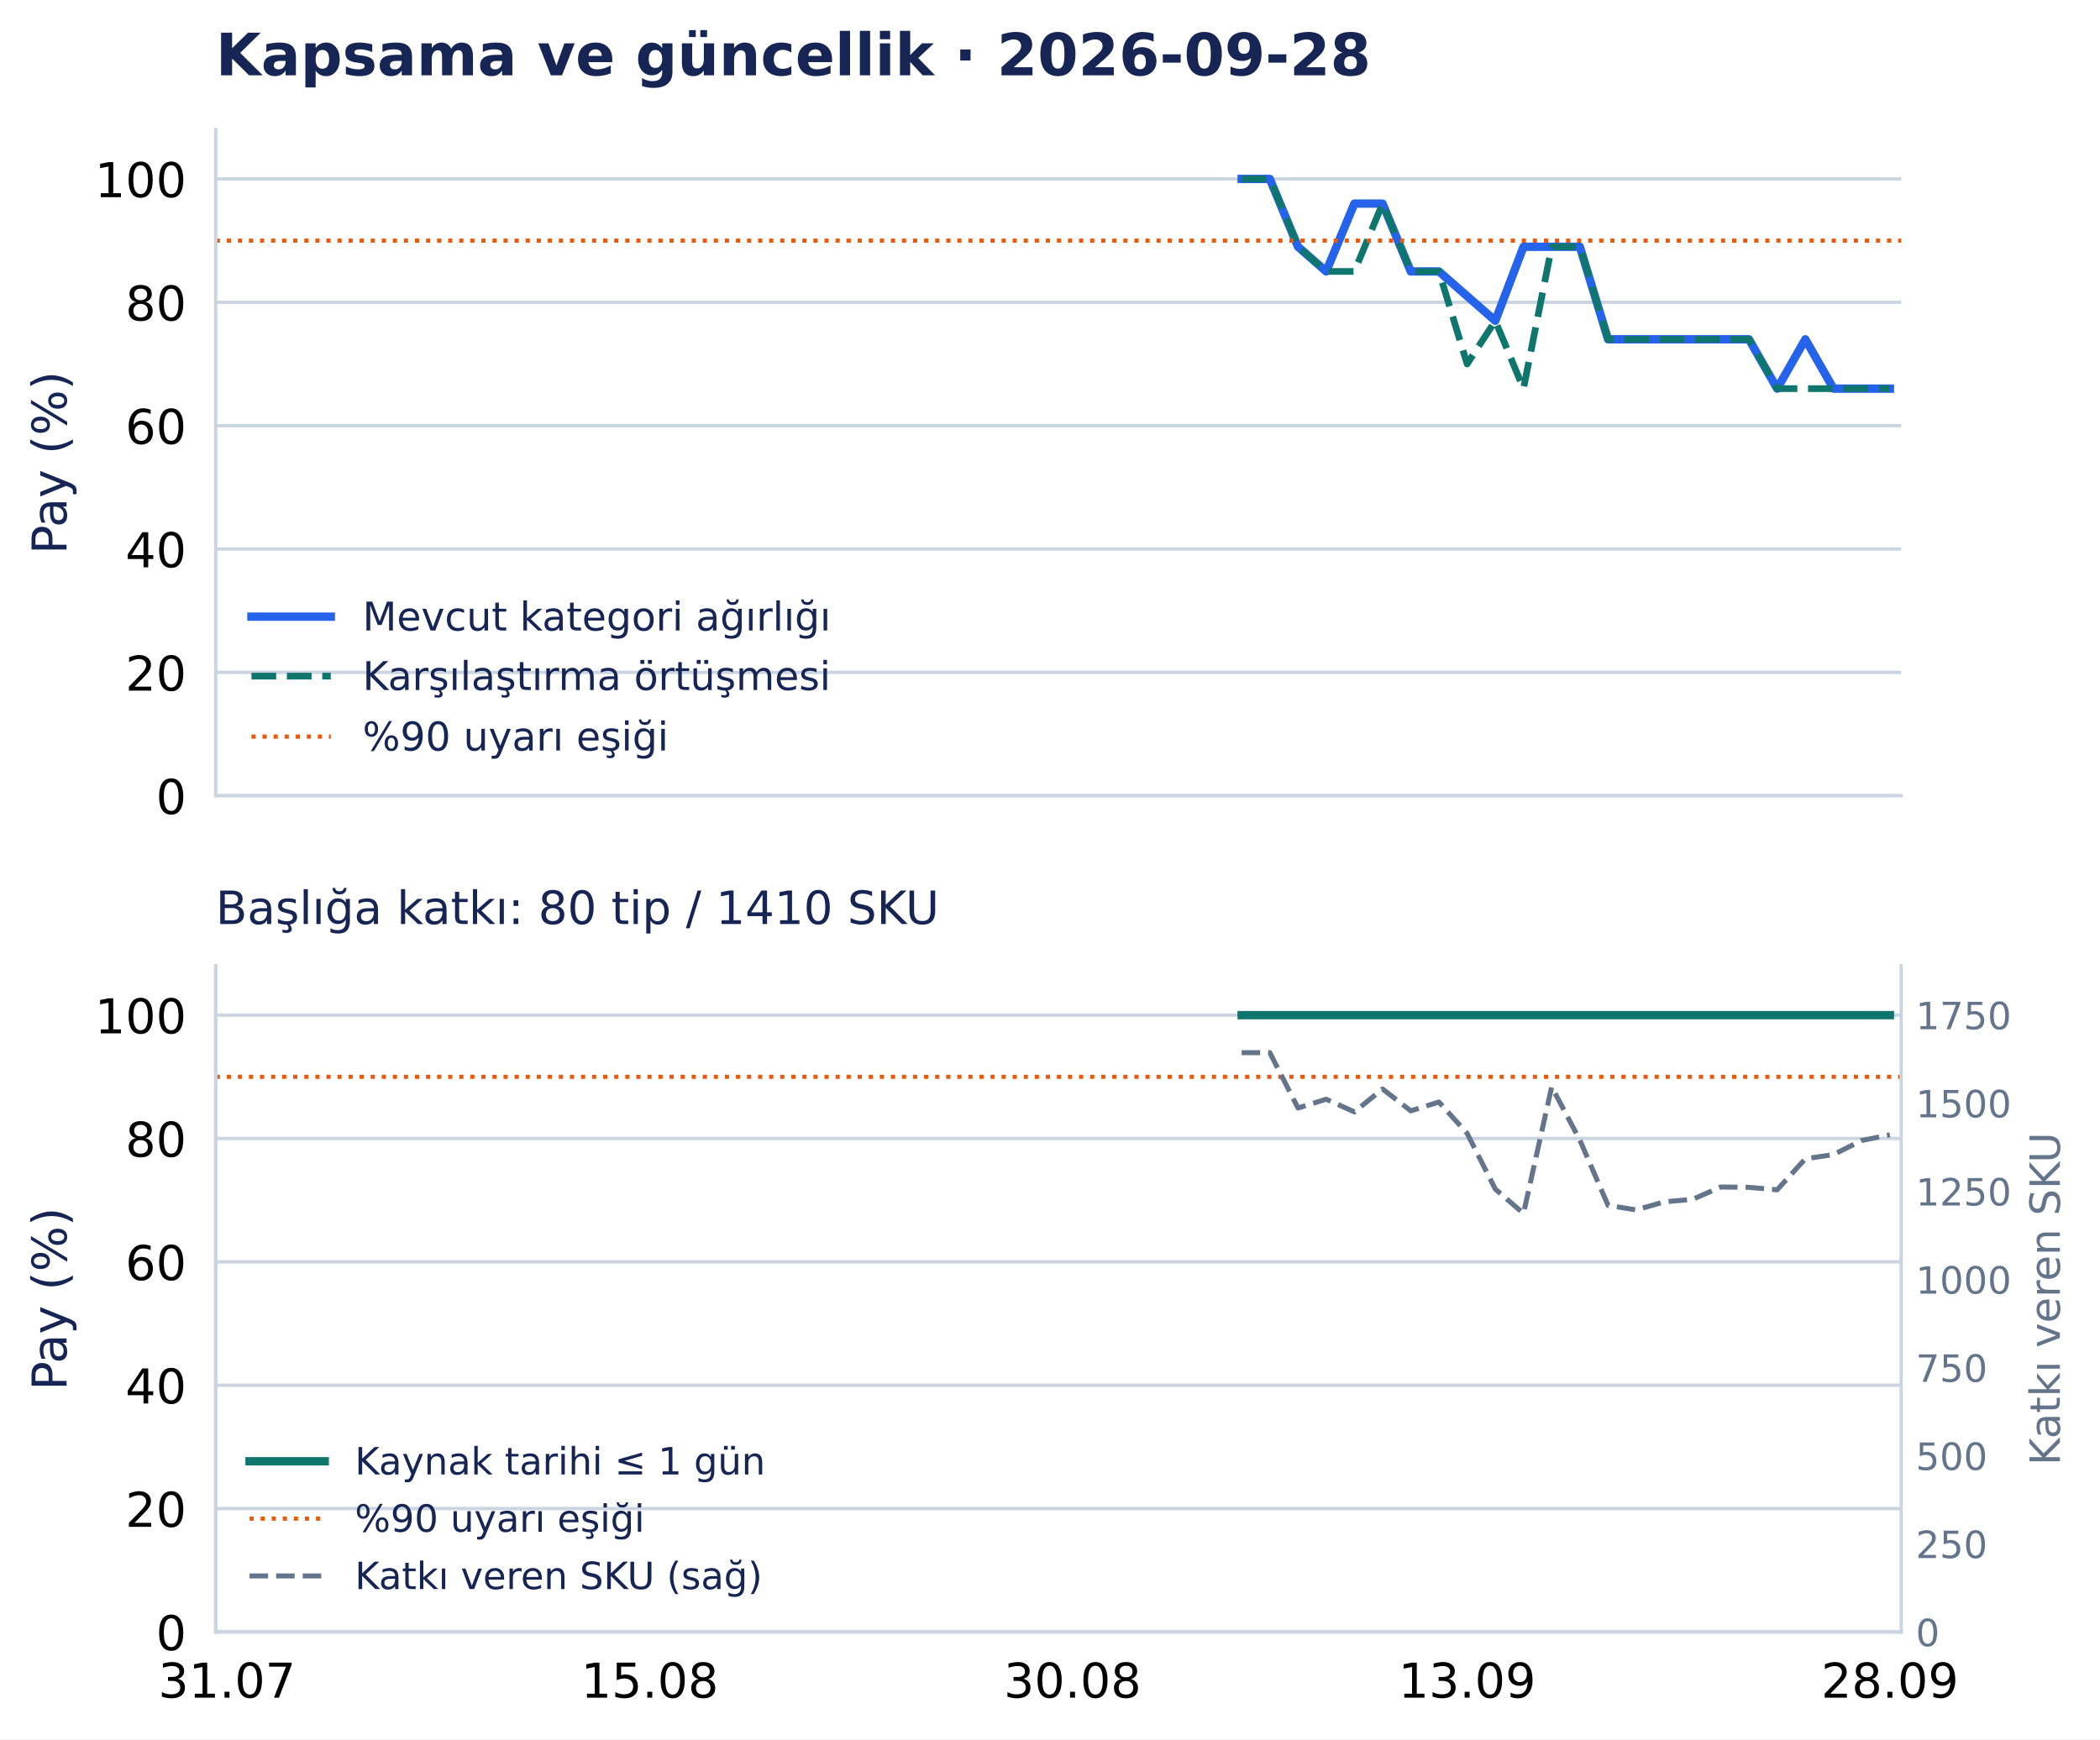
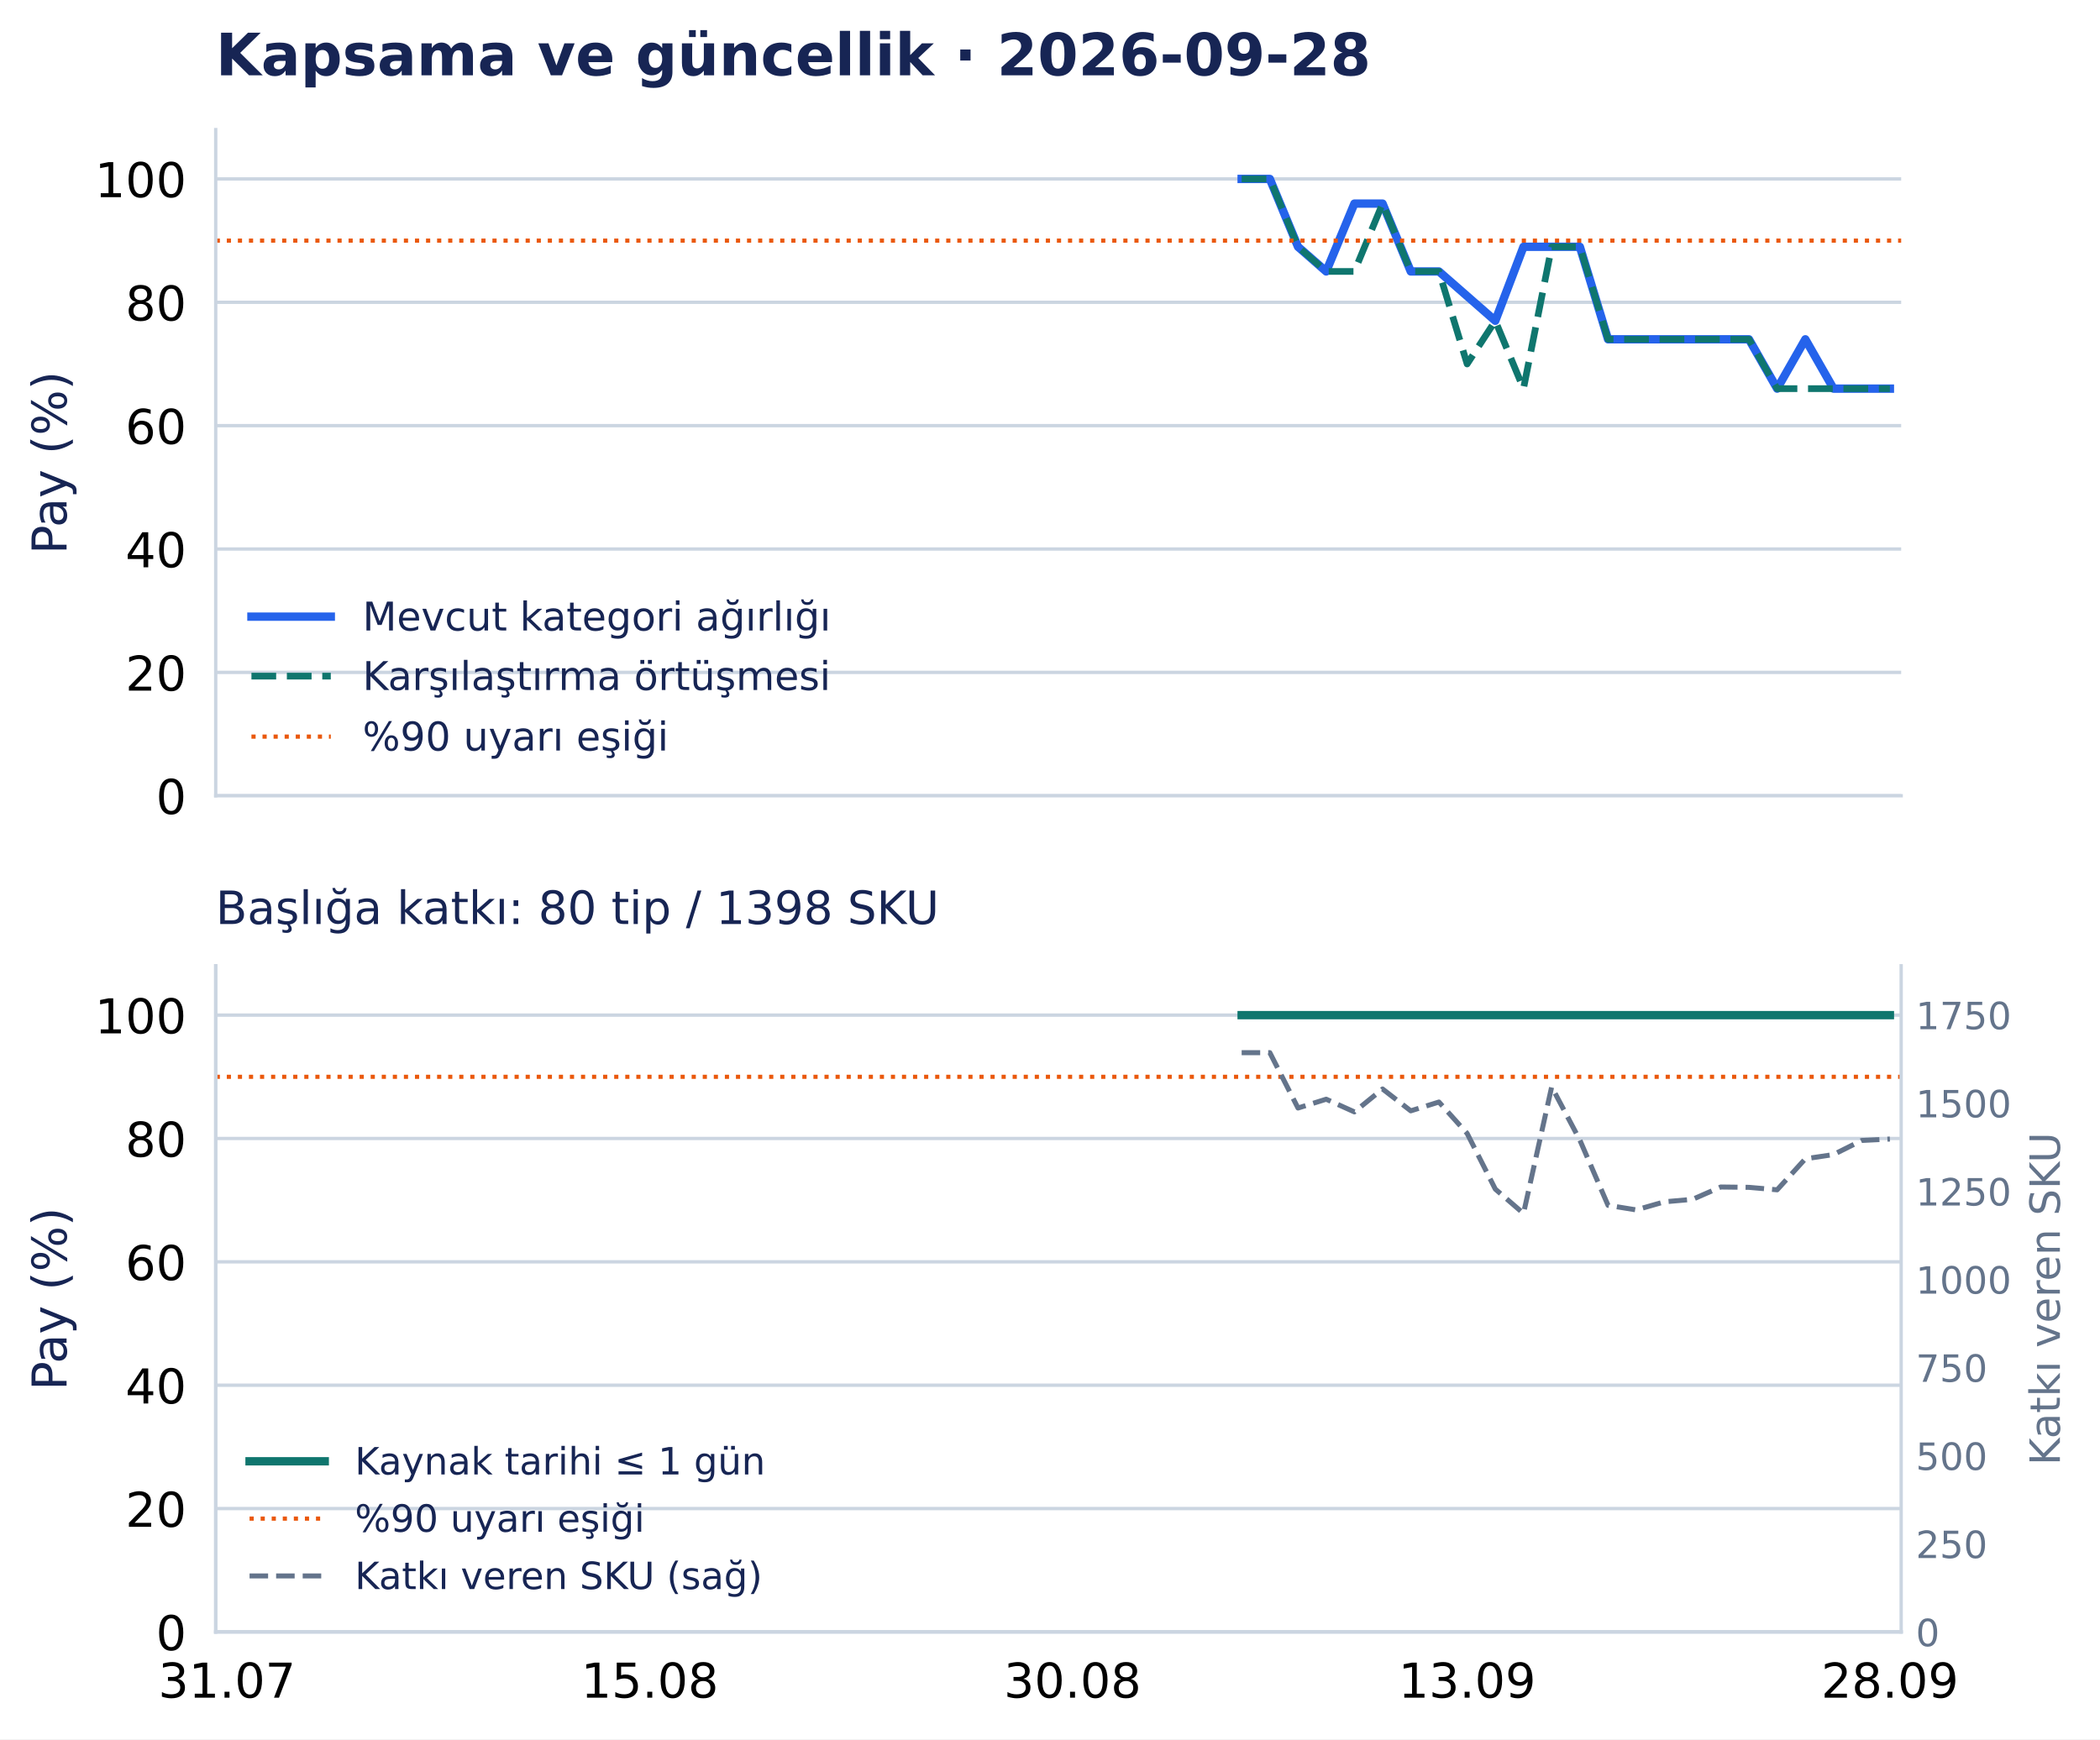
<svg xmlns="http://www.w3.org/2000/svg" width="502.794pt" height="416.535pt" viewBox="0 0 502.794 416.535" version="1.1">
  <defs>
    <style type="text/css">*{stroke-linejoin: round; stroke-linecap: butt}</style>
  </defs>
  <g id="figure_1">
    <g id="patch_1">
      <path d="M 0 416.535 L 502.794 416.535 L 502.794 0 L 0 0 z " style="fill: #ffffff" />
    </g>
    <g id="axes_1">
      <g id="patch_2">
        <path d="M 51.651 190.574 L 455.188 190.574 L 455.188 31.035 L 51.651 31.035 z " style="fill: #ffffff" />
      </g>
      <g id="matplotlib.axis_1">
        <g id="xtick_1">
          <g id="line2d_1" />
        </g>
        <g id="xtick_2">
          <g id="line2d_2" />
        </g>
        <g id="xtick_3">
          <g id="line2d_3" />
        </g>
        <g id="xtick_4">
          <g id="line2d_4" />
        </g>
        <g id="xtick_5">
          <g id="line2d_5" />
        </g>
      </g>
      <g id="matplotlib.axis_2">
        <g id="ytick_1">
          <g id="line2d_6">
            <path d="M 51.651 190.574 L 455.188 190.574 " clip-path="url(#p0e1365a26f)" style="fill: none; stroke: #cbd5e1; stroke-width: 0.8; stroke-linecap: square" />
          </g>
          <g id="line2d_7" />
          <g id="text_1">
            <text style="font-size: 11.5px; font-family: 'DejaVu Sans', 'Bitstream Vera Sans', 'Computer Modern Sans Serif', 'Lucida Grande', 'Verdana', 'Geneva', 'Lucid', 'Arial', 'Helvetica', 'Avant Garde', sans-serif; text-anchor: end" x="44.651" y="194.943" transform="rotate(-0 44.65062 194.9427)">0</text>
          </g>
        </g>
        <g id="ytick_2">
          <g id="line2d_8">
            <path d="M 51.651 161.03 L 455.188 161.03 " clip-path="url(#p0e1365a26f)" style="fill: none; stroke: #cbd5e1; stroke-width: 0.8; stroke-linecap: square" />
          </g>
          <g id="line2d_9" />
          <g id="text_2">
            <text style="font-size: 11.5px; font-family: 'DejaVu Sans', 'Bitstream Vera Sans', 'Computer Modern Sans Serif', 'Lucida Grande', 'Verdana', 'Geneva', 'Lucid', 'Arial', 'Helvetica', 'Avant Garde', sans-serif; text-anchor: end" x="44.651" y="165.398" transform="rotate(-0 44.65062 165.3983)">20</text>
          </g>
        </g>
        <g id="ytick_3">
          <g id="line2d_10">
            <path d="M 51.651 131.485 L 455.188 131.485 " clip-path="url(#p0e1365a26f)" style="fill: none; stroke: #cbd5e1; stroke-width: 0.8; stroke-linecap: square" />
          </g>
          <g id="line2d_11" />
          <g id="text_3">
            <text style="font-size: 11.5px; font-family: 'DejaVu Sans', 'Bitstream Vera Sans', 'Computer Modern Sans Serif', 'Lucida Grande', 'Verdana', 'Geneva', 'Lucid', 'Arial', 'Helvetica', 'Avant Garde', sans-serif; text-anchor: end" x="44.651" y="135.854" transform="rotate(-0 44.65062 135.854)">40</text>
          </g>
        </g>
        <g id="ytick_4">
          <g id="line2d_12">
            <path d="M 51.651 101.941 L 455.188 101.941 " clip-path="url(#p0e1365a26f)" style="fill: none; stroke: #cbd5e1; stroke-width: 0.8; stroke-linecap: square" />
          </g>
          <g id="line2d_13" />
          <g id="text_4">
            <text style="font-size: 11.5px; font-family: 'DejaVu Sans', 'Bitstream Vera Sans', 'Computer Modern Sans Serif', 'Lucida Grande', 'Verdana', 'Geneva', 'Lucid', 'Arial', 'Helvetica', 'Avant Garde', sans-serif; text-anchor: end" x="44.651" y="106.31" transform="rotate(-0 44.65062 106.3097)">60</text>
          </g>
        </g>
        <g id="ytick_5">
          <g id="line2d_14">
            <path d="M 51.651 72.397 L 455.188 72.397 " clip-path="url(#p0e1365a26f)" style="fill: none; stroke: #cbd5e1; stroke-width: 0.8; stroke-linecap: square" />
          </g>
          <g id="line2d_15" />
          <g id="text_5">
            <text style="font-size: 11.5px; font-family: 'DejaVu Sans', 'Bitstream Vera Sans', 'Computer Modern Sans Serif', 'Lucida Grande', 'Verdana', 'Geneva', 'Lucid', 'Arial', 'Helvetica', 'Avant Garde', sans-serif; text-anchor: end" x="44.651" y="76.765" transform="rotate(-0 44.65062 76.76539)">80</text>
          </g>
        </g>
        <g id="ytick_6">
          <g id="line2d_16">
            <path d="M 51.651 42.852 L 455.188 42.852 " clip-path="url(#p0e1365a26f)" style="fill: none; stroke: #cbd5e1; stroke-width: 0.8; stroke-linecap: square" />
          </g>
          <g id="line2d_17" />
          <g id="text_6">
            <text style="font-size: 11.5px; font-family: 'DejaVu Sans', 'Bitstream Vera Sans', 'Computer Modern Sans Serif', 'Lucida Grande', 'Verdana', 'Geneva', 'Lucid', 'Arial', 'Helvetica', 'Avant Garde', sans-serif; text-anchor: end" x="44.651" y="47.221" transform="rotate(-0 44.65062 47.22107)">100</text>
          </g>
        </g>
        <g id="text_7">
          <text style="font-size: 11.5px; font-family: 'DejaVu Sans', 'Bitstream Vera Sans', 'Computer Modern Sans Serif', 'Lucida Grande', 'Verdana', 'Geneva', 'Lucid', 'Arial', 'Helvetica', 'Avant Garde', sans-serif; text-anchor: middle; fill: #172554" x="15.937" y="110.804" transform="rotate(-90 15.93731 110.8044)">Pay (%)</text>
        </g>
      </g>
      <g id="line2d_18">
        <path d="M 297.282 42.852 L 304.03 42.852 L 310.778 59.102 L 317.527 65.011 L 324.275 48.761 L 331.023 48.761 L 337.771 65.011 L 344.519 65.011 L 351.267 70.92 L 358.015 76.828 L 364.763 59.102 L 371.512 59.102 L 378.26 59.102 L 385.008 81.26 L 391.756 81.26 L 398.504 81.26 L 405.252 81.26 L 412 81.26 L 418.748 81.26 L 425.497 93.078 L 432.245 81.26 L 438.993 93.078 L 445.741 93.078 L 452.489 93.078 " clip-path="url(#p0e1365a26f)" style="fill: none; stroke: #2563eb; stroke-width: 2; stroke-linecap: square" />
      </g>
      <g id="line2d_19">
        <path d="M 297.282 42.852 L 304.03 42.852 L 310.778 59.102 L 317.527 65.011 L 324.275 65.011 L 331.023 48.761 L 337.771 65.011 L 344.519 65.011 L 351.267 87.169 L 358.015 76.828 L 364.763 93.078 L 371.512 59.102 L 378.26 59.102 L 385.008 81.26 L 391.756 81.26 L 398.504 81.26 L 405.252 81.26 L 412 81.26 L 418.748 81.26 L 425.497 93.078 L 432.245 93.078 L 438.993 93.078 L 445.741 93.078 L 452.489 93.078 " clip-path="url(#p0e1365a26f)" style="fill: none; stroke-dasharray: 5.92,2.56; stroke-dashoffset: 0; stroke: #0f766e; stroke-width: 1.6" />
      </g>
      <g id="line2d_20">
        <path d="M 51.651 57.625 L 455.188 57.625 " clip-path="url(#p0e1365a26f)" style="fill: none; stroke-dasharray: 1,1.65; stroke-dashoffset: 0; stroke: #ea580c" />
      </g>
      <g id="patch_3">
        <path d="M 51.651 190.574 L 51.651 31.035 " style="fill: none; stroke: #cbd5e1; stroke-width: 0.8; stroke-linejoin: miter; stroke-linecap: square" />
      </g>
      <g id="patch_4">
        <path d="M 51.651 190.574 L 455.188 190.574 " style="fill: none; stroke: #cbd5e1; stroke-width: 0.8; stroke-linejoin: miter; stroke-linecap: square" />
      </g>
      <g id="text_8">
        <text style="font-weight: 700; font-size: 14px; font-family: 'DejaVu Sans', 'Bitstream Vera Sans', 'Computer Modern Sans Serif', 'Lucida Grande', 'Verdana', 'Geneva', 'Lucid', 'Arial', 'Helvetica', 'Avant Garde', sans-serif; text-anchor: start; fill: #172554" x="51.651" y="18.035" transform="rotate(-0 51.65062 18.03469)">Kapsama ve güncellik · 2026-09-28</text>
      </g>
      <g id="legend_1">
        <g id="line2d_21">
          <path d="M 60.201 147.675 L 69.701 147.675 L 79.201 147.675 " style="fill: none; stroke: #2563eb; stroke-width: 2; stroke-linecap: square" />
        </g>
        <g id="text_9">
          <text style="font-size: 9.5px; font-family: 'DejaVu Sans', 'Bitstream Vera Sans', 'Computer Modern Sans Serif', 'Lucida Grande', 'Verdana', 'Geneva', 'Lucid', 'Arial', 'Helvetica', 'Avant Garde', sans-serif; text-anchor: start; fill: #172554" x="86.801" y="151" transform="rotate(-0 86.80062 150.9998)">Mevcut kategori ağırlığı</text>
        </g>
        <g id="line2d_22">
          <path d="M 60.201 161.926 L 69.701 161.926 L 79.201 161.926 " style="fill: none; stroke-dasharray: 5.92,2.56; stroke-dashoffset: 0; stroke: #0f766e; stroke-width: 1.6" />
        </g>
        <g id="text_10">
          <text style="font-size: 9.5px; font-family: 'DejaVu Sans', 'Bitstream Vera Sans', 'Computer Modern Sans Serif', 'Lucida Grande', 'Verdana', 'Geneva', 'Lucid', 'Arial', 'Helvetica', 'Avant Garde', sans-serif; text-anchor: start; fill: #172554" x="86.801" y="165.251" transform="rotate(-0 86.80062 165.2506)">Karşılaştırma örtüşmesi</text>
        </g>
        <g id="line2d_23">
          <path d="M 60.201 176.417 L 69.701 176.417 L 79.201 176.417 " style="fill: none; stroke-dasharray: 1,1.65; stroke-dashoffset: 0; stroke: #ea580c" />
        </g>
        <g id="text_11">
          <text style="font-size: 9.5px; font-family: 'DejaVu Sans', 'Bitstream Vera Sans', 'Computer Modern Sans Serif', 'Lucida Grande', 'Verdana', 'Geneva', 'Lucid', 'Arial', 'Helvetica', 'Avant Garde', sans-serif; text-anchor: start; fill: #172554" x="86.801" y="179.742" transform="rotate(-0 86.80062 179.7418)">%90 uyarı eşiği</text>
        </g>
      </g>
    </g>
    <g id="axes_2">
      <g id="patch_5">
        <path d="M 51.651 390.835 L 455.188 390.835 L 455.188 231.295 L 51.651 231.295 z " style="fill: #ffffff" />
      </g>
      <g id="matplotlib.axis_3">
        <g id="xtick_6">
          <g id="line2d_24" />
          <g id="text_12">
            <text style="font-size: 11.5px; font-family: 'DejaVu Sans', 'Bitstream Vera Sans', 'Computer Modern Sans Serif', 'Lucida Grande', 'Verdana', 'Geneva', 'Lucid', 'Arial', 'Helvetica', 'Avant Garde', sans-serif; text-anchor: middle" x="54.35" y="406.572" transform="rotate(-0 54.34987 406.572)">31.07</text>
          </g>
        </g>
        <g id="xtick_7">
          <g id="line2d_25" />
          <g id="text_13">
            <text style="font-size: 11.5px; font-family: 'DejaVu Sans', 'Bitstream Vera Sans', 'Computer Modern Sans Serif', 'Lucida Grande', 'Verdana', 'Geneva', 'Lucid', 'Arial', 'Helvetica', 'Avant Garde', sans-serif; text-anchor: middle" x="155.572" y="406.572" transform="rotate(-0 155.5717 406.572)">15.08</text>
          </g>
        </g>
        <g id="xtick_8">
          <g id="line2d_26" />
          <g id="text_14">
            <text style="font-size: 11.5px; font-family: 'DejaVu Sans', 'Bitstream Vera Sans', 'Computer Modern Sans Serif', 'Lucida Grande', 'Verdana', 'Geneva', 'Lucid', 'Arial', 'Helvetica', 'Avant Garde', sans-serif; text-anchor: middle" x="256.794" y="406.572" transform="rotate(-0 256.7935 406.572)">30.08</text>
          </g>
        </g>
        <g id="xtick_9">
          <g id="line2d_27" />
          <g id="text_15">
            <text style="font-size: 11.5px; font-family: 'DejaVu Sans', 'Bitstream Vera Sans', 'Computer Modern Sans Serif', 'Lucida Grande', 'Verdana', 'Geneva', 'Lucid', 'Arial', 'Helvetica', 'Avant Garde', sans-serif; text-anchor: middle" x="351.267" y="406.572" transform="rotate(-0 351.2672 406.572)">13.09</text>
          </g>
        </g>
        <g id="xtick_10">
          <g id="line2d_28" />
          <g id="text_16">
            <text style="font-size: 11.5px; font-family: 'DejaVu Sans', 'Bitstream Vera Sans', 'Computer Modern Sans Serif', 'Lucida Grande', 'Verdana', 'Geneva', 'Lucid', 'Arial', 'Helvetica', 'Avant Garde', sans-serif; text-anchor: middle" x="452.489" y="406.572" transform="rotate(-0 452.489 406.572)">28.09</text>
          </g>
        </g>
      </g>
      <g id="matplotlib.axis_4">
        <g id="ytick_7">
          <g id="line2d_29">
            <path d="M 51.651 390.835 L 455.188 390.835 " clip-path="url(#pd502d77126)" style="fill: none; stroke: #cbd5e1; stroke-width: 0.8; stroke-linecap: square" />
          </g>
          <g id="line2d_30" />
          <g id="text_17">
            <text style="font-size: 11.5px; font-family: 'DejaVu Sans', 'Bitstream Vera Sans', 'Computer Modern Sans Serif', 'Lucida Grande', 'Verdana', 'Geneva', 'Lucid', 'Arial', 'Helvetica', 'Avant Garde', sans-serif; text-anchor: end" x="44.651" y="395.203" transform="rotate(-0 44.65062 395.2033)">0</text>
          </g>
        </g>
        <g id="ytick_8">
          <g id="line2d_31">
            <path d="M 51.651 361.29 L 455.188 361.29 " clip-path="url(#pd502d77126)" style="fill: none; stroke: #cbd5e1; stroke-width: 0.8; stroke-linecap: square" />
          </g>
          <g id="line2d_32" />
          <g id="text_18">
            <text style="font-size: 11.5px; font-family: 'DejaVu Sans', 'Bitstream Vera Sans', 'Computer Modern Sans Serif', 'Lucida Grande', 'Verdana', 'Geneva', 'Lucid', 'Arial', 'Helvetica', 'Avant Garde', sans-serif; text-anchor: end" x="44.651" y="365.659" transform="rotate(-0 44.65062 365.659)">20</text>
          </g>
        </g>
        <g id="ytick_9">
          <g id="line2d_33">
            <path d="M 51.651 331.746 L 455.188 331.746 " clip-path="url(#pd502d77126)" style="fill: none; stroke: #cbd5e1; stroke-width: 0.8; stroke-linecap: square" />
          </g>
          <g id="line2d_34" />
          <g id="text_19">
            <text style="font-size: 11.5px; font-family: 'DejaVu Sans', 'Bitstream Vera Sans', 'Computer Modern Sans Serif', 'Lucida Grande', 'Verdana', 'Geneva', 'Lucid', 'Arial', 'Helvetica', 'Avant Garde', sans-serif; text-anchor: end" x="44.651" y="336.115" transform="rotate(-0 44.65062 336.1147)">40</text>
          </g>
        </g>
        <g id="ytick_10">
          <g id="line2d_35">
            <path d="M 51.651 302.202 L 455.188 302.202 " clip-path="url(#pd502d77126)" style="fill: none; stroke: #cbd5e1; stroke-width: 0.8; stroke-linecap: square" />
          </g>
          <g id="line2d_36" />
          <g id="text_20">
            <text style="font-size: 11.5px; font-family: 'DejaVu Sans', 'Bitstream Vera Sans', 'Computer Modern Sans Serif', 'Lucida Grande', 'Verdana', 'Geneva', 'Lucid', 'Arial', 'Helvetica', 'Avant Garde', sans-serif; text-anchor: end" x="44.651" y="306.57" transform="rotate(-0 44.65062 306.5704)">60</text>
          </g>
        </g>
        <g id="ytick_11">
          <g id="line2d_37">
            <path d="M 51.651 272.657 L 455.188 272.657 " clip-path="url(#pd502d77126)" style="fill: none; stroke: #cbd5e1; stroke-width: 0.8; stroke-linecap: square" />
          </g>
          <g id="line2d_38" />
          <g id="text_21">
            <text style="font-size: 11.5px; font-family: 'DejaVu Sans', 'Bitstream Vera Sans', 'Computer Modern Sans Serif', 'Lucida Grande', 'Verdana', 'Geneva', 'Lucid', 'Arial', 'Helvetica', 'Avant Garde', sans-serif; text-anchor: end" x="44.651" y="277.026" transform="rotate(-0 44.65062 277.0261)">80</text>
          </g>
        </g>
        <g id="ytick_12">
          <g id="line2d_39">
            <path d="M 51.651 243.113 L 455.188 243.113 " clip-path="url(#pd502d77126)" style="fill: none; stroke: #cbd5e1; stroke-width: 0.8; stroke-linecap: square" />
          </g>
          <g id="line2d_40" />
          <g id="text_22">
            <text style="font-size: 11.5px; font-family: 'DejaVu Sans', 'Bitstream Vera Sans', 'Computer Modern Sans Serif', 'Lucida Grande', 'Verdana', 'Geneva', 'Lucid', 'Arial', 'Helvetica', 'Avant Garde', sans-serif; text-anchor: end" x="44.651" y="247.482" transform="rotate(-0 44.65062 247.4817)">100</text>
          </g>
        </g>
        <g id="text_23">
          <text style="font-size: 11.5px; font-family: 'DejaVu Sans', 'Bitstream Vera Sans', 'Computer Modern Sans Serif', 'Lucida Grande', 'Verdana', 'Geneva', 'Lucid', 'Arial', 'Helvetica', 'Avant Garde', sans-serif; text-anchor: middle; fill: #172554" x="15.937" y="311.065" transform="rotate(-90 15.93731 311.065)">Pay (%)</text>
        </g>
      </g>
      <g id="line2d_41">
        <path d="M 297.282 243.113 L 304.03 243.113 L 310.778 243.113 L 317.527 243.113 L 324.275 243.113 L 331.023 243.113 L 337.771 243.113 L 344.519 243.113 L 351.267 243.113 L 358.015 243.113 L 364.763 243.113 L 371.512 243.113 L 378.26 243.113 L 385.008 243.113 L 391.756 243.113 L 398.504 243.113 L 405.252 243.113 L 412 243.113 L 418.748 243.113 L 425.497 243.113 L 432.245 243.113 L 438.993 243.113 L 445.741 243.113 L 452.489 243.113 " clip-path="url(#pd502d77126)" style="fill: none; stroke: #0f766e; stroke-width: 2; stroke-linecap: square" />
      </g>
      <g id="line2d_42">
        <path d="M 51.651 257.885 L 455.188 257.885 " clip-path="url(#pd502d77126)" style="fill: none; stroke-dasharray: 1,1.65; stroke-dashoffset: 0; stroke: #ea580c" />
      </g>
      <g id="patch_6">
        <path d="M 51.651 390.835 L 51.651 231.295 " style="fill: none; stroke: #cbd5e1; stroke-width: 0.8; stroke-linejoin: miter; stroke-linecap: square" />
      </g>
      <g id="patch_7">
        <path d="M 51.651 390.835 L 455.188 390.835 " style="fill: none; stroke: #cbd5e1; stroke-width: 0.8; stroke-linejoin: miter; stroke-linecap: square" />
      </g>
      <g id="text_24">
-         <text style="font-size: 11px; font-family: 'DejaVu Sans', 'Bitstream Vera Sans', 'Computer Modern Sans Serif', 'Lucida Grande', 'Verdana', 'Geneva', 'Lucid', 'Arial', 'Helvetica', 'Avant Garde', sans-serif; text-anchor: start; fill: #172554" x="51.651" y="221.295" transform="rotate(-0 51.65062 221.2954)">Başlığa katkı: 80 tip / 1410 SKU</text>
+         <text style="font-size: 11px; font-family: 'DejaVu Sans', 'Bitstream Vera Sans', 'Computer Modern Sans Serif', 'Lucida Grande', 'Verdana', 'Geneva', 'Lucid', 'Arial', 'Helvetica', 'Avant Garde', sans-serif; text-anchor: start; fill: #172554" x="51.651" y="221.295" transform="rotate(-0 51.65062 221.2954)">Başlığa katkı: 80 tip / 1398 SKU</text>
      </g>
      <g id="legend_2">
        <g id="line2d_43">
          <path d="M 59.751 349.966 L 68.751 349.966 L 77.751 349.966 " style="fill: none; stroke: #0f766e; stroke-width: 2; stroke-linecap: square" />
        </g>
        <g id="text_25">
          <text style="font-size: 9px; font-family: 'DejaVu Sans', 'Bitstream Vera Sans', 'Computer Modern Sans Serif', 'Lucida Grande', 'Verdana', 'Geneva', 'Lucid', 'Arial', 'Helvetica', 'Avant Garde', sans-serif; text-anchor: start; fill: #172554" x="84.951" y="353.116" transform="rotate(-0 84.95063 353.1155)">Kaynak tarihi ≤ 1 gün</text>
        </g>
        <g id="line2d_44">
          <path d="M 59.751 363.694 L 68.751 363.694 L 77.751 363.694 " style="fill: none; stroke-dasharray: 1,1.65; stroke-dashoffset: 0; stroke: #ea580c" />
        </g>
        <g id="text_26">
          <text style="font-size: 9px; font-family: 'DejaVu Sans', 'Bitstream Vera Sans', 'Computer Modern Sans Serif', 'Lucida Grande', 'Verdana', 'Geneva', 'Lucid', 'Arial', 'Helvetica', 'Avant Garde', sans-serif; text-anchor: start; fill: #172554" x="84.951" y="366.844" transform="rotate(-0 84.95063 366.8441)">%90 uyarı eşiği</text>
        </g>
        <g id="line2d_45">
          <path d="M 59.751 377.423 L 68.751 377.423 L 77.751 377.423 " style="fill: none; stroke-dasharray: 4.44,1.92; stroke-dashoffset: 0; stroke: #64748b; stroke-width: 1.2" />
        </g>
        <g id="text_27">
          <text style="font-size: 9px; font-family: 'DejaVu Sans', 'Bitstream Vera Sans', 'Computer Modern Sans Serif', 'Lucida Grande', 'Verdana', 'Geneva', 'Lucid', 'Arial', 'Helvetica', 'Avant Garde', sans-serif; text-anchor: start; fill: #172554" x="84.951" y="380.573" transform="rotate(-0 84.95063 380.5726)">Katkı veren SKU (sağ)</text>
        </g>
      </g>
    </g>
    <g id="axes_3">
      <g id="matplotlib.axis_5">
        <g id="ytick_13">
          <g id="line2d_46" />
          <g id="text_28">
            <text style="font-size: 9px; font-family: 'DejaVu Sans', 'Bitstream Vera Sans', 'Computer Modern Sans Serif', 'Lucida Grande', 'Verdana', 'Geneva', 'Lucid', 'Arial', 'Helvetica', 'Avant Garde', sans-serif; text-anchor: start; fill: #64748b" x="458.688" y="394.254" transform="rotate(-0 458.6883 394.2536)">0</text>
          </g>
        </g>
        <g id="ytick_14">
          <g id="line2d_47" />
          <g id="text_29">
            <text style="font-size: 9px; font-family: 'DejaVu Sans', 'Bitstream Vera Sans', 'Computer Modern Sans Serif', 'Lucida Grande', 'Verdana', 'Geneva', 'Lucid', 'Arial', 'Helvetica', 'Avant Garde', sans-serif; text-anchor: start; fill: #64748b" x="458.688" y="373.144" transform="rotate(-0 458.6883 373.1444)">250</text>
          </g>
        </g>
        <g id="ytick_15">
          <g id="line2d_48" />
          <g id="text_30">
            <text style="font-size: 9px; font-family: 'DejaVu Sans', 'Bitstream Vera Sans', 'Computer Modern Sans Serif', 'Lucida Grande', 'Verdana', 'Geneva', 'Lucid', 'Arial', 'Helvetica', 'Avant Garde', sans-serif; text-anchor: start; fill: #64748b" x="458.688" y="352.035" transform="rotate(-0 458.6883 352.0352)">500</text>
          </g>
        </g>
        <g id="ytick_16">
          <g id="line2d_49" />
          <g id="text_31">
            <text style="font-size: 9px; font-family: 'DejaVu Sans', 'Bitstream Vera Sans', 'Computer Modern Sans Serif', 'Lucida Grande', 'Verdana', 'Geneva', 'Lucid', 'Arial', 'Helvetica', 'Avant Garde', sans-serif; text-anchor: start; fill: #64748b" x="458.688" y="330.926" transform="rotate(-0 458.6883 330.9259)">750</text>
          </g>
        </g>
        <g id="ytick_17">
          <g id="line2d_50" />
          <g id="text_32">
            <text style="font-size: 9px; font-family: 'DejaVu Sans', 'Bitstream Vera Sans', 'Computer Modern Sans Serif', 'Lucida Grande', 'Verdana', 'Geneva', 'Lucid', 'Arial', 'Helvetica', 'Avant Garde', sans-serif; text-anchor: start; fill: #64748b" x="458.688" y="309.817" transform="rotate(-0 458.6883 309.8167)">1000</text>
          </g>
        </g>
        <g id="ytick_18">
          <g id="line2d_51" />
          <g id="text_33">
            <text style="font-size: 9px; font-family: 'DejaVu Sans', 'Bitstream Vera Sans', 'Computer Modern Sans Serif', 'Lucida Grande', 'Verdana', 'Geneva', 'Lucid', 'Arial', 'Helvetica', 'Avant Garde', sans-serif; text-anchor: start; fill: #64748b" x="458.688" y="288.707" transform="rotate(-0 458.6883 288.7075)">1250</text>
          </g>
        </g>
        <g id="ytick_19">
          <g id="line2d_52" />
          <g id="text_34">
            <text style="font-size: 9px; font-family: 'DejaVu Sans', 'Bitstream Vera Sans', 'Computer Modern Sans Serif', 'Lucida Grande', 'Verdana', 'Geneva', 'Lucid', 'Arial', 'Helvetica', 'Avant Garde', sans-serif; text-anchor: start; fill: #64748b" x="458.688" y="267.598" transform="rotate(-0 458.6883 267.5983)">1500</text>
          </g>
        </g>
        <g id="ytick_20">
          <g id="line2d_53" />
          <g id="text_35">
            <text style="font-size: 9px; font-family: 'DejaVu Sans', 'Bitstream Vera Sans', 'Computer Modern Sans Serif', 'Lucida Grande', 'Verdana', 'Geneva', 'Lucid', 'Arial', 'Helvetica', 'Avant Garde', sans-serif; text-anchor: start; fill: #64748b" x="458.688" y="246.489" transform="rotate(-0 458.6883 246.489)">1750</text>
          </g>
        </g>
        <g id="text_36">
          <text style="font-size: 10px; font-family: 'DejaVu Sans', 'Bitstream Vera Sans', 'Computer Modern Sans Serif', 'Lucida Grande', 'Verdana', 'Geneva', 'Lucid', 'Arial', 'Helvetica', 'Avant Garde', sans-serif; text-anchor: middle; fill: #64748b" x="493.192" y="311.065" transform="rotate(-90 493.1917 311.065)">Katkı veren SKU</text>
        </g>
      </g>
      <g id="line2d_54">
-         <path d="M 297.282 252.105 L 304.03 252.105 L 310.778 265.361 L 317.527 263.251 L 324.275 266.29 L 331.023 260.802 L 337.771 266.037 L 344.519 263.926 L 351.267 271.441 L 358.015 284.782 L 364.763 290.608 L 371.512 260.295 L 378.26 273.045 L 385.008 288.666 L 391.756 289.764 L 398.504 287.822 L 405.252 287.231 L 412 284.275 L 418.748 284.36 L 425.497 284.951 L 432.245 277.52 L 438.993 276.507 L 445.741 273.13 L 452.489 271.779 " clip-path="url(#pd502d77126)" style="fill: none; stroke-dasharray: 4.44,1.92; stroke-dashoffset: 0; stroke: #64748b; stroke-width: 1.2" />
+         <path d="M 297.282 252.105 L 304.03 252.105 L 310.778 265.361 L 317.527 263.251 L 324.275 266.29 L 331.023 260.802 L 337.771 266.037 L 344.519 263.926 L 351.267 271.441 L 358.015 284.782 L 364.763 290.608 L 371.512 260.295 L 378.26 273.045 L 385.008 288.666 L 391.756 289.764 L 398.504 287.822 L 405.252 287.231 L 412 284.275 L 418.748 284.36 L 425.497 284.951 L 432.245 277.52 L 438.993 276.507 L 445.741 273.13 L 452.489 272.792 " clip-path="url(#pd502d77126)" style="fill: none; stroke-dasharray: 4.44,1.92; stroke-dashoffset: 0; stroke: #64748b; stroke-width: 1.2" />
      </g>
      <g id="patch_8">
        <path d="M 51.651 390.835 L 51.651 231.295 " style="fill: none; stroke: #cbd5e1; stroke-width: 0.8; stroke-linejoin: miter; stroke-linecap: square" />
      </g>
      <g id="patch_9">
        <path d="M 455.188 390.835 L 455.188 231.295 " style="fill: none; stroke: #cbd5e1; stroke-width: 0.8; stroke-linejoin: miter; stroke-linecap: square" />
      </g>
      <g id="patch_10">
        <path d="M 51.651 390.835 L 455.188 390.835 " style="fill: none; stroke: #cbd5e1; stroke-width: 0.8; stroke-linejoin: miter; stroke-linecap: square" />
      </g>
    </g>
  </g>
  <defs>
    <clipPath id="p0e1365a26f">
      <rect x="51.651" y="31.035" width="403.538" height="159.539" />
    </clipPath>
    <clipPath id="pd502d77126">
      <rect x="51.651" y="231.295" width="403.538" height="159.539" />
    </clipPath>
  </defs>
</svg>
